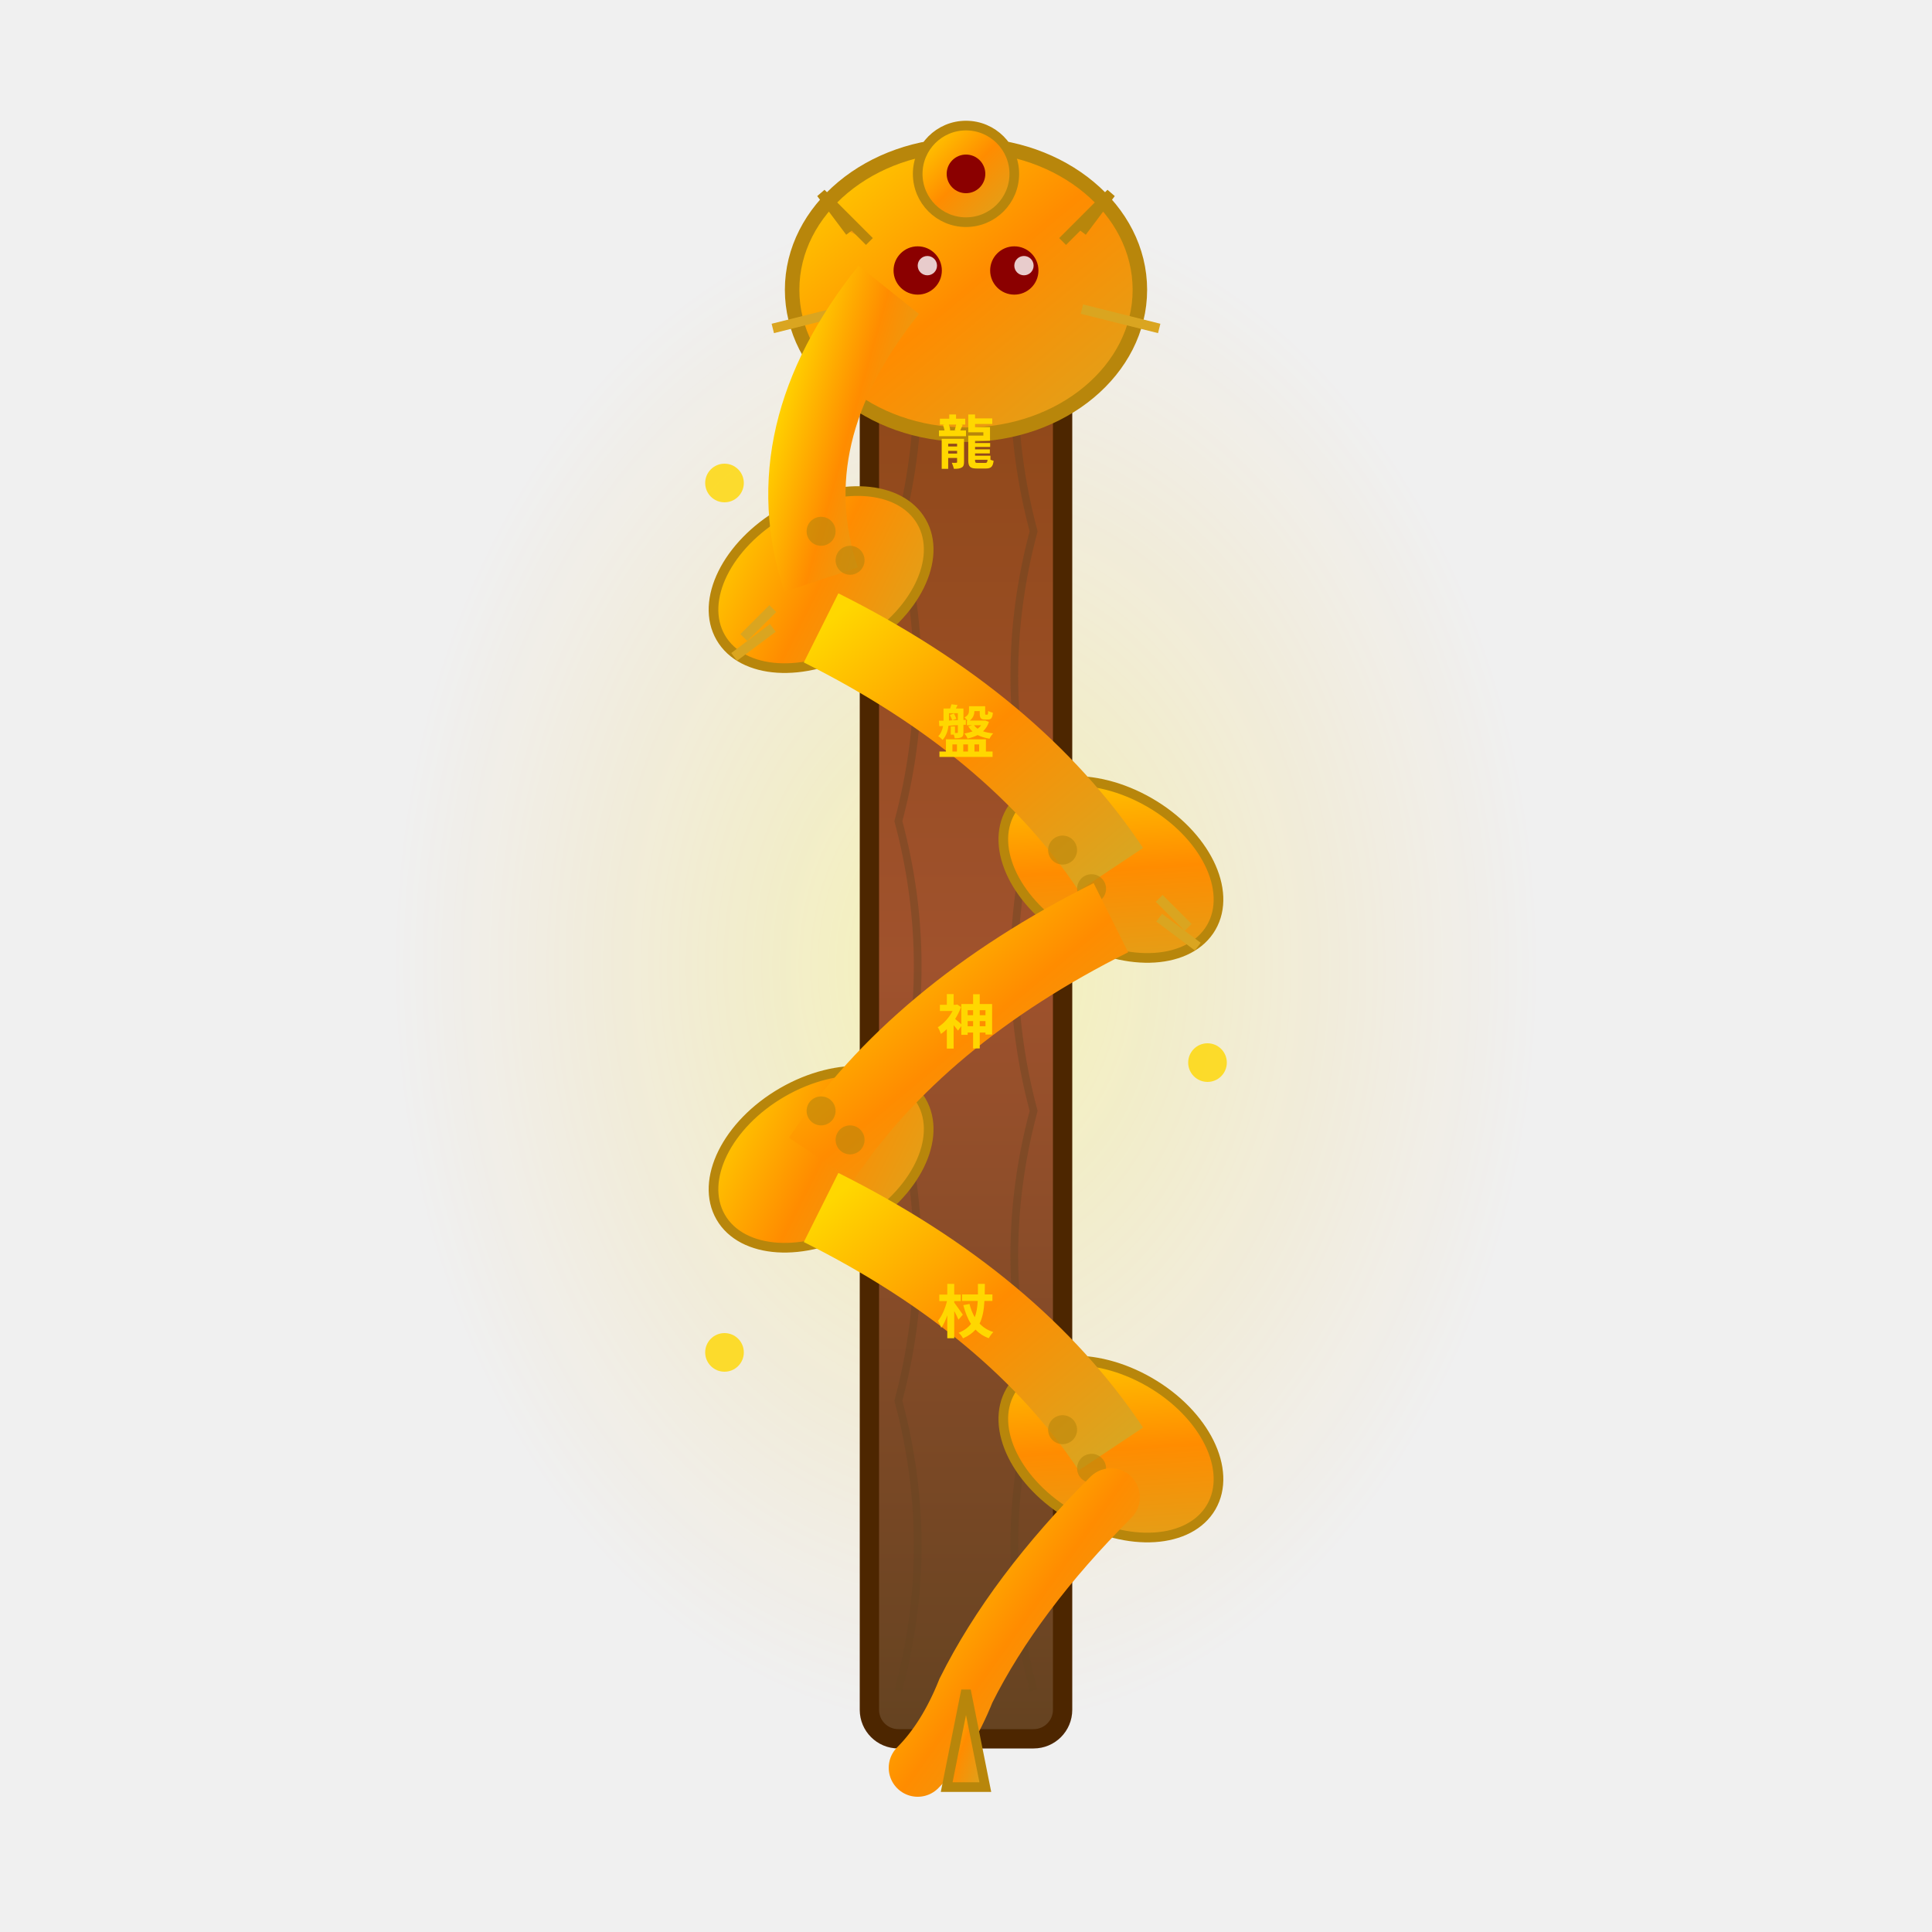
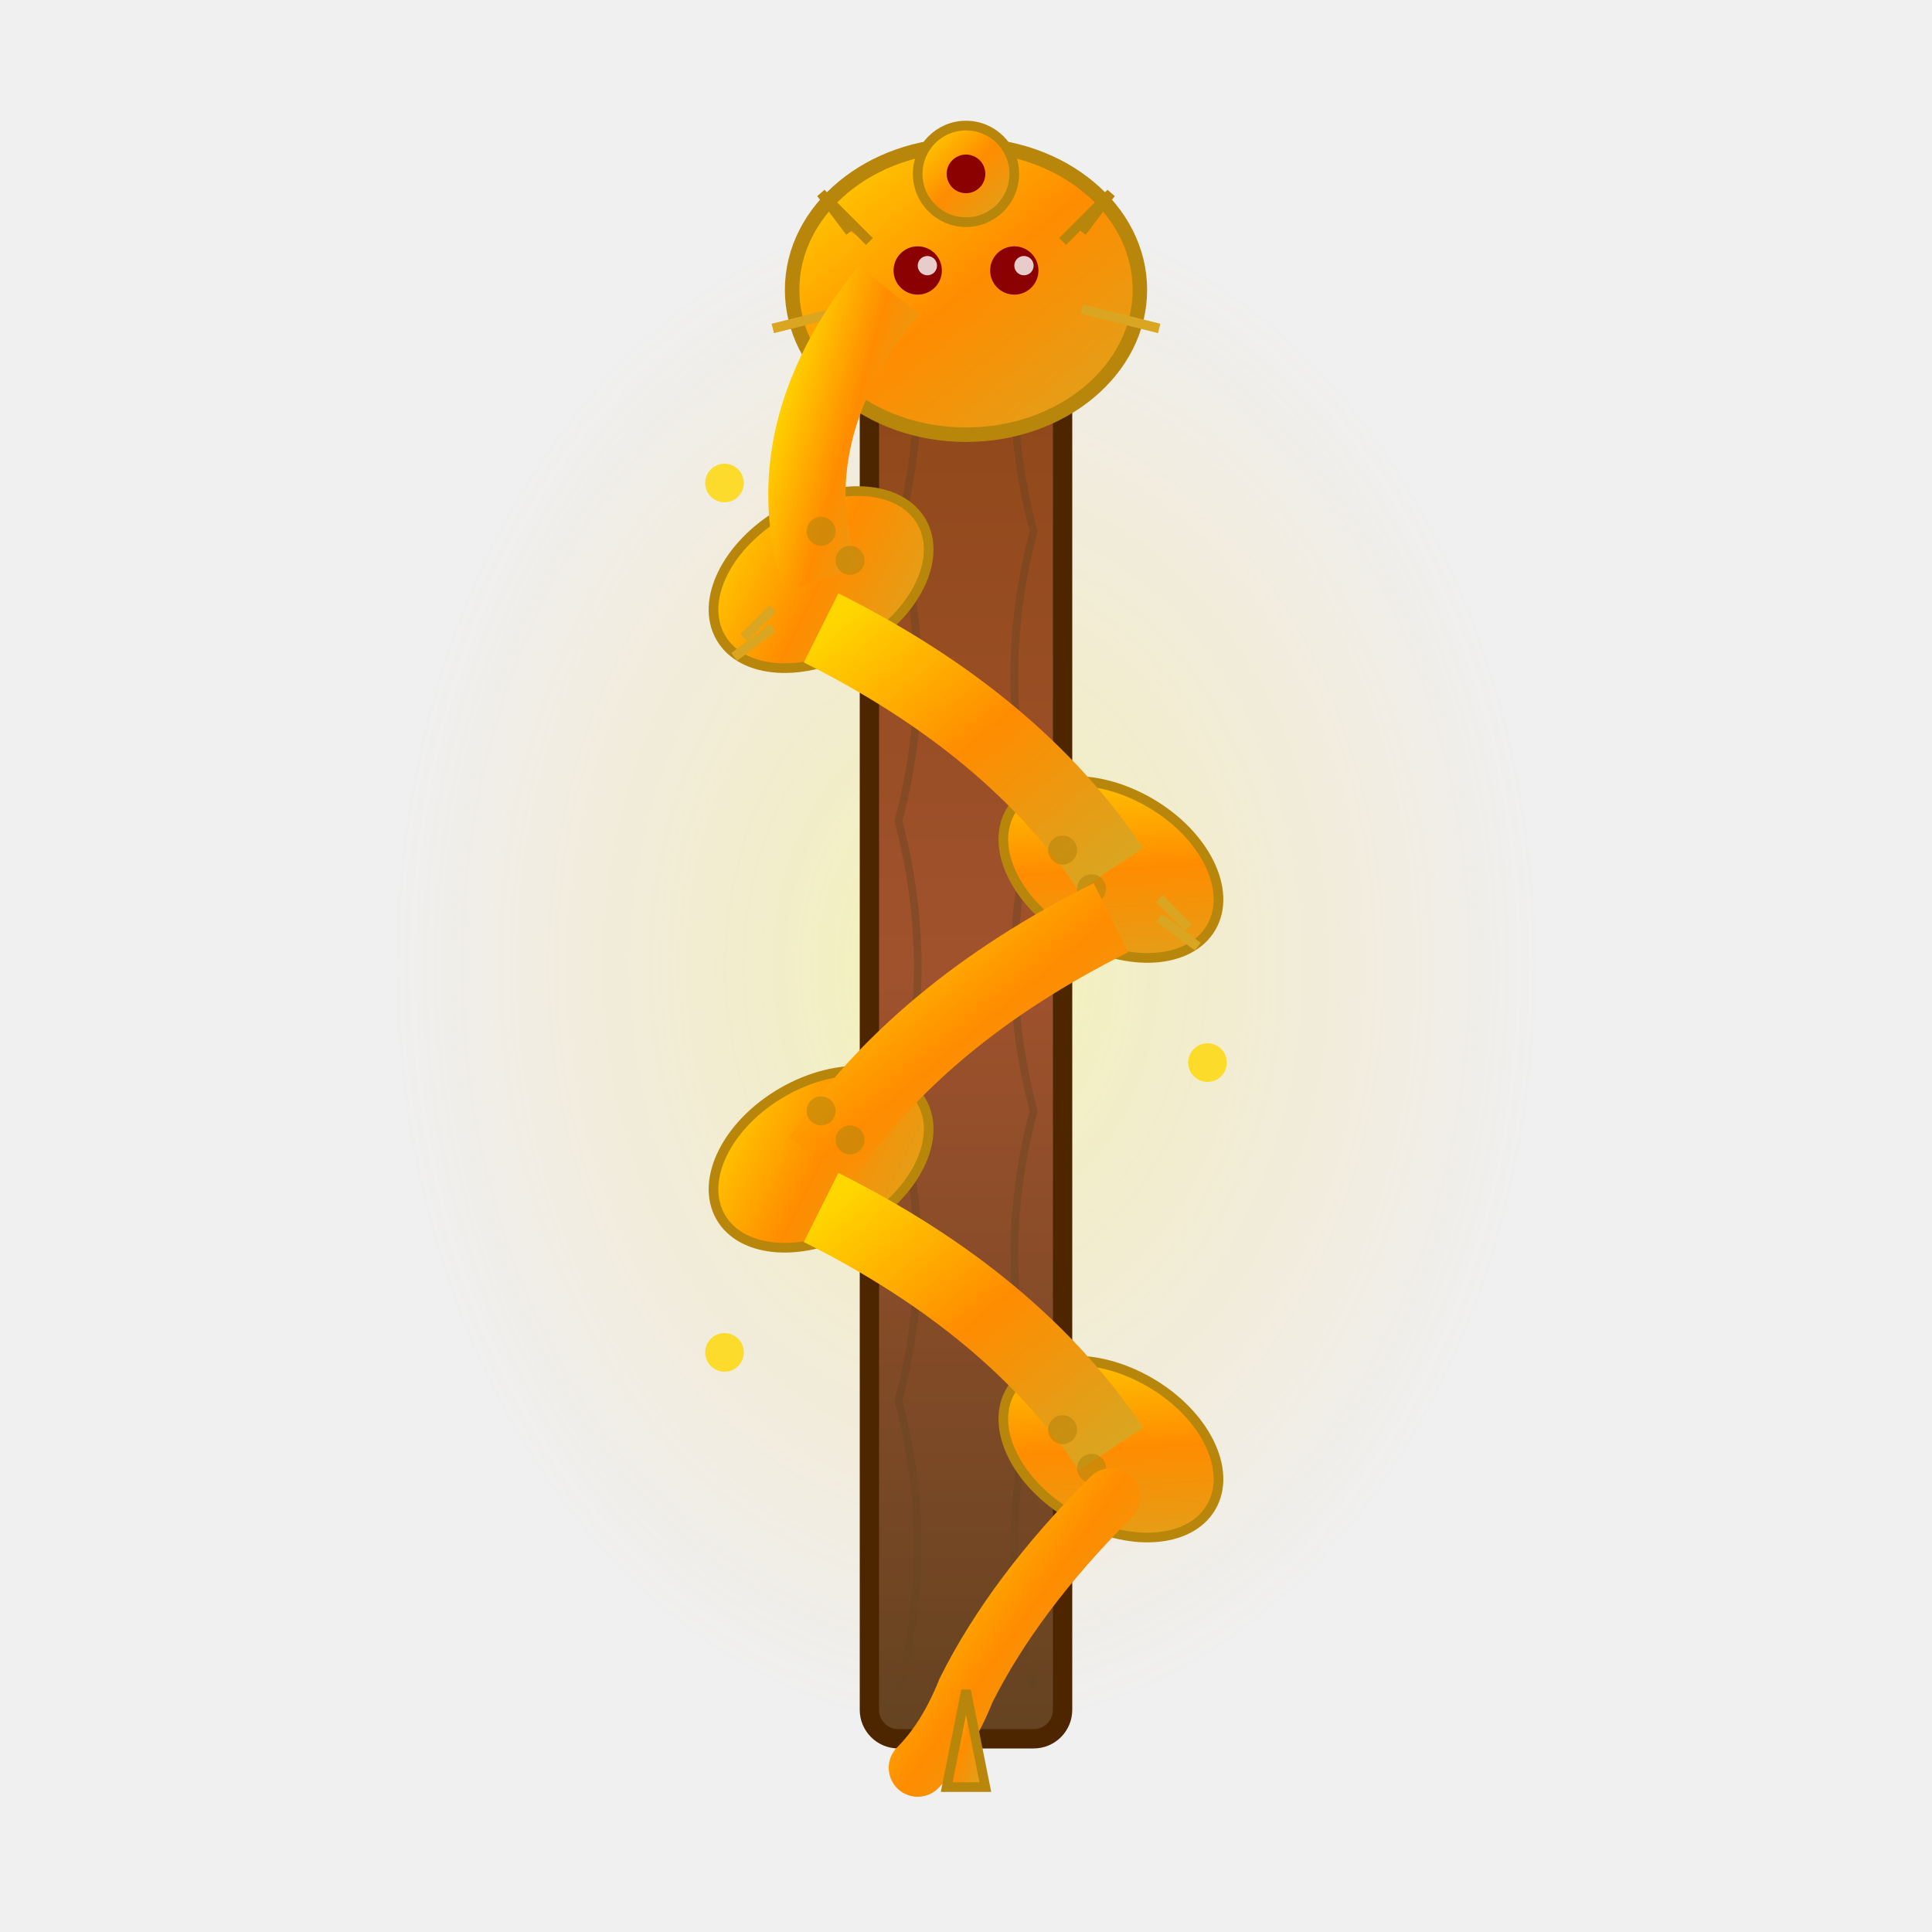
<svg xmlns="http://www.w3.org/2000/svg" viewBox="0 0 200 200">
  <defs>
    <linearGradient id="woodGrad" x1="0%" y1="0%" x2="0%" y2="100%">
      <stop offset="0%" style="stop-color:#8B4513;stop-opacity:1" />
      <stop offset="50%" style="stop-color:#A0522D;stop-opacity:1" />
      <stop offset="100%" style="stop-color:#654321;stop-opacity:1" />
    </linearGradient>
    <linearGradient id="dragonGrad" x1="0%" y1="0%" x2="100%" y2="100%">
      <stop offset="0%" style="stop-color:#FFD700;stop-opacity:1" />
      <stop offset="50%" style="stop-color:#FF8C00;stop-opacity:1" />
      <stop offset="100%" style="stop-color:#DAA520;stop-opacity:1" />
    </linearGradient>
    <radialGradient id="energyGrad" cx="50%" cy="50%">
      <stop offset="0%" style="stop-color:#FFFF00;stop-opacity:0.6" />
      <stop offset="100%" style="stop-color:#FFA500;stop-opacity:0" />
    </radialGradient>
  </defs>
  <ellipse cx="100" cy="100" rx="60" ry="80" fill="url(#energyGrad)" opacity="0.4">
    <animate attributeName="opacity" values="0.4;0.2;0.4" dur="3s" repeatCount="indefinite" />
  </ellipse>
  <rect x="90" y="20" width="20" height="160" rx="3" fill="url(#woodGrad)" stroke="#4d2600" stroke-width="2" />
  <path d="M 93 25 Q 97 40, 93 55 Q 97 70, 93 85 Q 97 100, 93 115 Q 97 130, 93 145 Q 97 160, 93 175" stroke="#654321" stroke-width="0.8" fill="none" opacity="0.4" />
  <path d="M 107 25 Q 103 40, 107 55 Q 103 70, 107 85 Q 103 100, 107 115 Q 103 130, 107 145 Q 103 160, 107 175" stroke="#654321" stroke-width="0.8" fill="none" opacity="0.4" />
  <ellipse cx="100" cy="30" rx="18" ry="15" fill="url(#dragonGrad)" stroke="#B8860B" stroke-width="1.5" />
  <circle cx="95" cy="28" r="2.5" fill="#8B0000" />
  <circle cx="105" cy="28" r="2.5" fill="#8B0000" />
  <circle cx="96" cy="27.5" r="1" fill="#FFFFFF" opacity="0.8" />
  <circle cx="106" cy="27.5" r="1" fill="#FFFFFF" opacity="0.8" />
  <path d="M 90 25 L 85 20 L 88 24" fill="url(#dragonGrad)" stroke="#B8860B" stroke-width="1" />
  <path d="M 110 25 L 115 20 L 112 24" fill="url(#dragonGrad)" stroke="#B8860B" stroke-width="1" />
  <line x1="88" y1="32" x2="80" y2="34" stroke="#DAA520" stroke-width="1" />
  <line x1="112" y1="32" x2="120" y2="34" stroke="#DAA520" stroke-width="1" />
  <ellipse cx="85" cy="60" rx="12" ry="8" fill="url(#dragonGrad)" stroke="#B8860B" stroke-width="1" transform="rotate(-30 85 60)" />
  <path d="M 92 30 Q 80 45, 85 60" stroke="url(#dragonGrad)" stroke-width="8" fill="none" />
  <circle cx="85" cy="55" r="1.5" fill="#B8860B" opacity="0.6" />
  <circle cx="88" cy="58" r="1.5" fill="#B8860B" opacity="0.6" />
  <ellipse cx="115" cy="90" rx="12" ry="8" fill="url(#dragonGrad)" stroke="#B8860B" stroke-width="1" transform="rotate(30 115 90)" />
  <path d="M 85 65 Q 105 75, 115 90" stroke="url(#dragonGrad)" stroke-width="8" fill="none" />
  <circle cx="110" cy="88" r="1.5" fill="#B8860B" opacity="0.6" />
  <circle cx="113" cy="92" r="1.5" fill="#B8860B" opacity="0.6" />
  <ellipse cx="85" cy="120" rx="12" ry="8" fill="url(#dragonGrad)" stroke="#B8860B" stroke-width="1" transform="rotate(-30 85 120)" />
  <path d="M 115 95 Q 95 105, 85 120" stroke="url(#dragonGrad)" stroke-width="8" fill="none" />
  <circle cx="85" cy="115" r="1.5" fill="#B8860B" opacity="0.6" />
  <circle cx="88" cy="118" r="1.5" fill="#B8860B" opacity="0.6" />
  <ellipse cx="115" cy="150" rx="12" ry="8" fill="url(#dragonGrad)" stroke="#B8860B" stroke-width="1" transform="rotate(30 115 150)" />
  <path d="M 85 125 Q 105 135, 115 150" stroke="url(#dragonGrad)" stroke-width="8" fill="none" />
  <circle cx="110" cy="148" r="1.5" fill="#B8860B" opacity="0.6" />
  <circle cx="113" cy="152" r="1.5" fill="#B8860B" opacity="0.6" />
  <path d="M 115 155 Q 105 165, 100 175 Q 98 180, 95 183" stroke="url(#dragonGrad)" stroke-width="6" fill="none" stroke-linecap="round" />
  <path d="M 100 175 L 102 185 L 98 185 Z" fill="url(#dragonGrad)" stroke="#B8860B" stroke-width="1" />
  <g transform="translate(85, 60)">
    <line x1="-5" y1="3" x2="-8" y2="6" stroke="#DAA520" stroke-width="1" />
    <line x1="-5" y1="5" x2="-9" y2="8" stroke="#DAA520" stroke-width="1" />
  </g>
  <g transform="translate(115, 90)">
    <line x1="5" y1="3" x2="8" y2="6" stroke="#DAA520" stroke-width="1" />
    <line x1="5" y1="5" x2="9" y2="8" stroke="#DAA520" stroke-width="1" />
  </g>
-   <text x="100" y="48" font-family="serif" font-size="6" fill="#FFD700" text-anchor="middle" font-weight="bold">龍</text>
-   <text x="100" y="78" font-family="serif" font-size="6" fill="#FFD700" text-anchor="middle" font-weight="bold">盤</text>
-   <text x="100" y="108" font-family="serif" font-size="6" fill="#FFD700" text-anchor="middle" font-weight="bold">神</text>
-   <text x="100" y="138" font-family="serif" font-size="6" fill="#FFD700" text-anchor="middle" font-weight="bold">杖</text>
  <circle cx="100" cy="18" r="5" fill="url(#dragonGrad)" stroke="#B8860B" stroke-width="1" />
  <circle cx="100" cy="18" r="2" fill="#8B0000" />
  <circle cx="75" cy="50" r="2" fill="#FFD700" opacity="0.8">
    <animate attributeName="opacity" values="0.8;0.2;0.8" dur="1.5s" repeatCount="indefinite" />
  </circle>
  <circle cx="125" cy="110" r="2" fill="#FFD700" opacity="0.8">
    <animate attributeName="opacity" values="0.2;0.8;0.2" dur="1.5s" repeatCount="indefinite" />
  </circle>
  <circle cx="75" cy="140" r="2" fill="#FFD700" opacity="0.8">
    <animate attributeName="opacity" values="0.8;0.2;0.8" dur="1.5s" repeatCount="indefinite" />
  </circle>
</svg>
